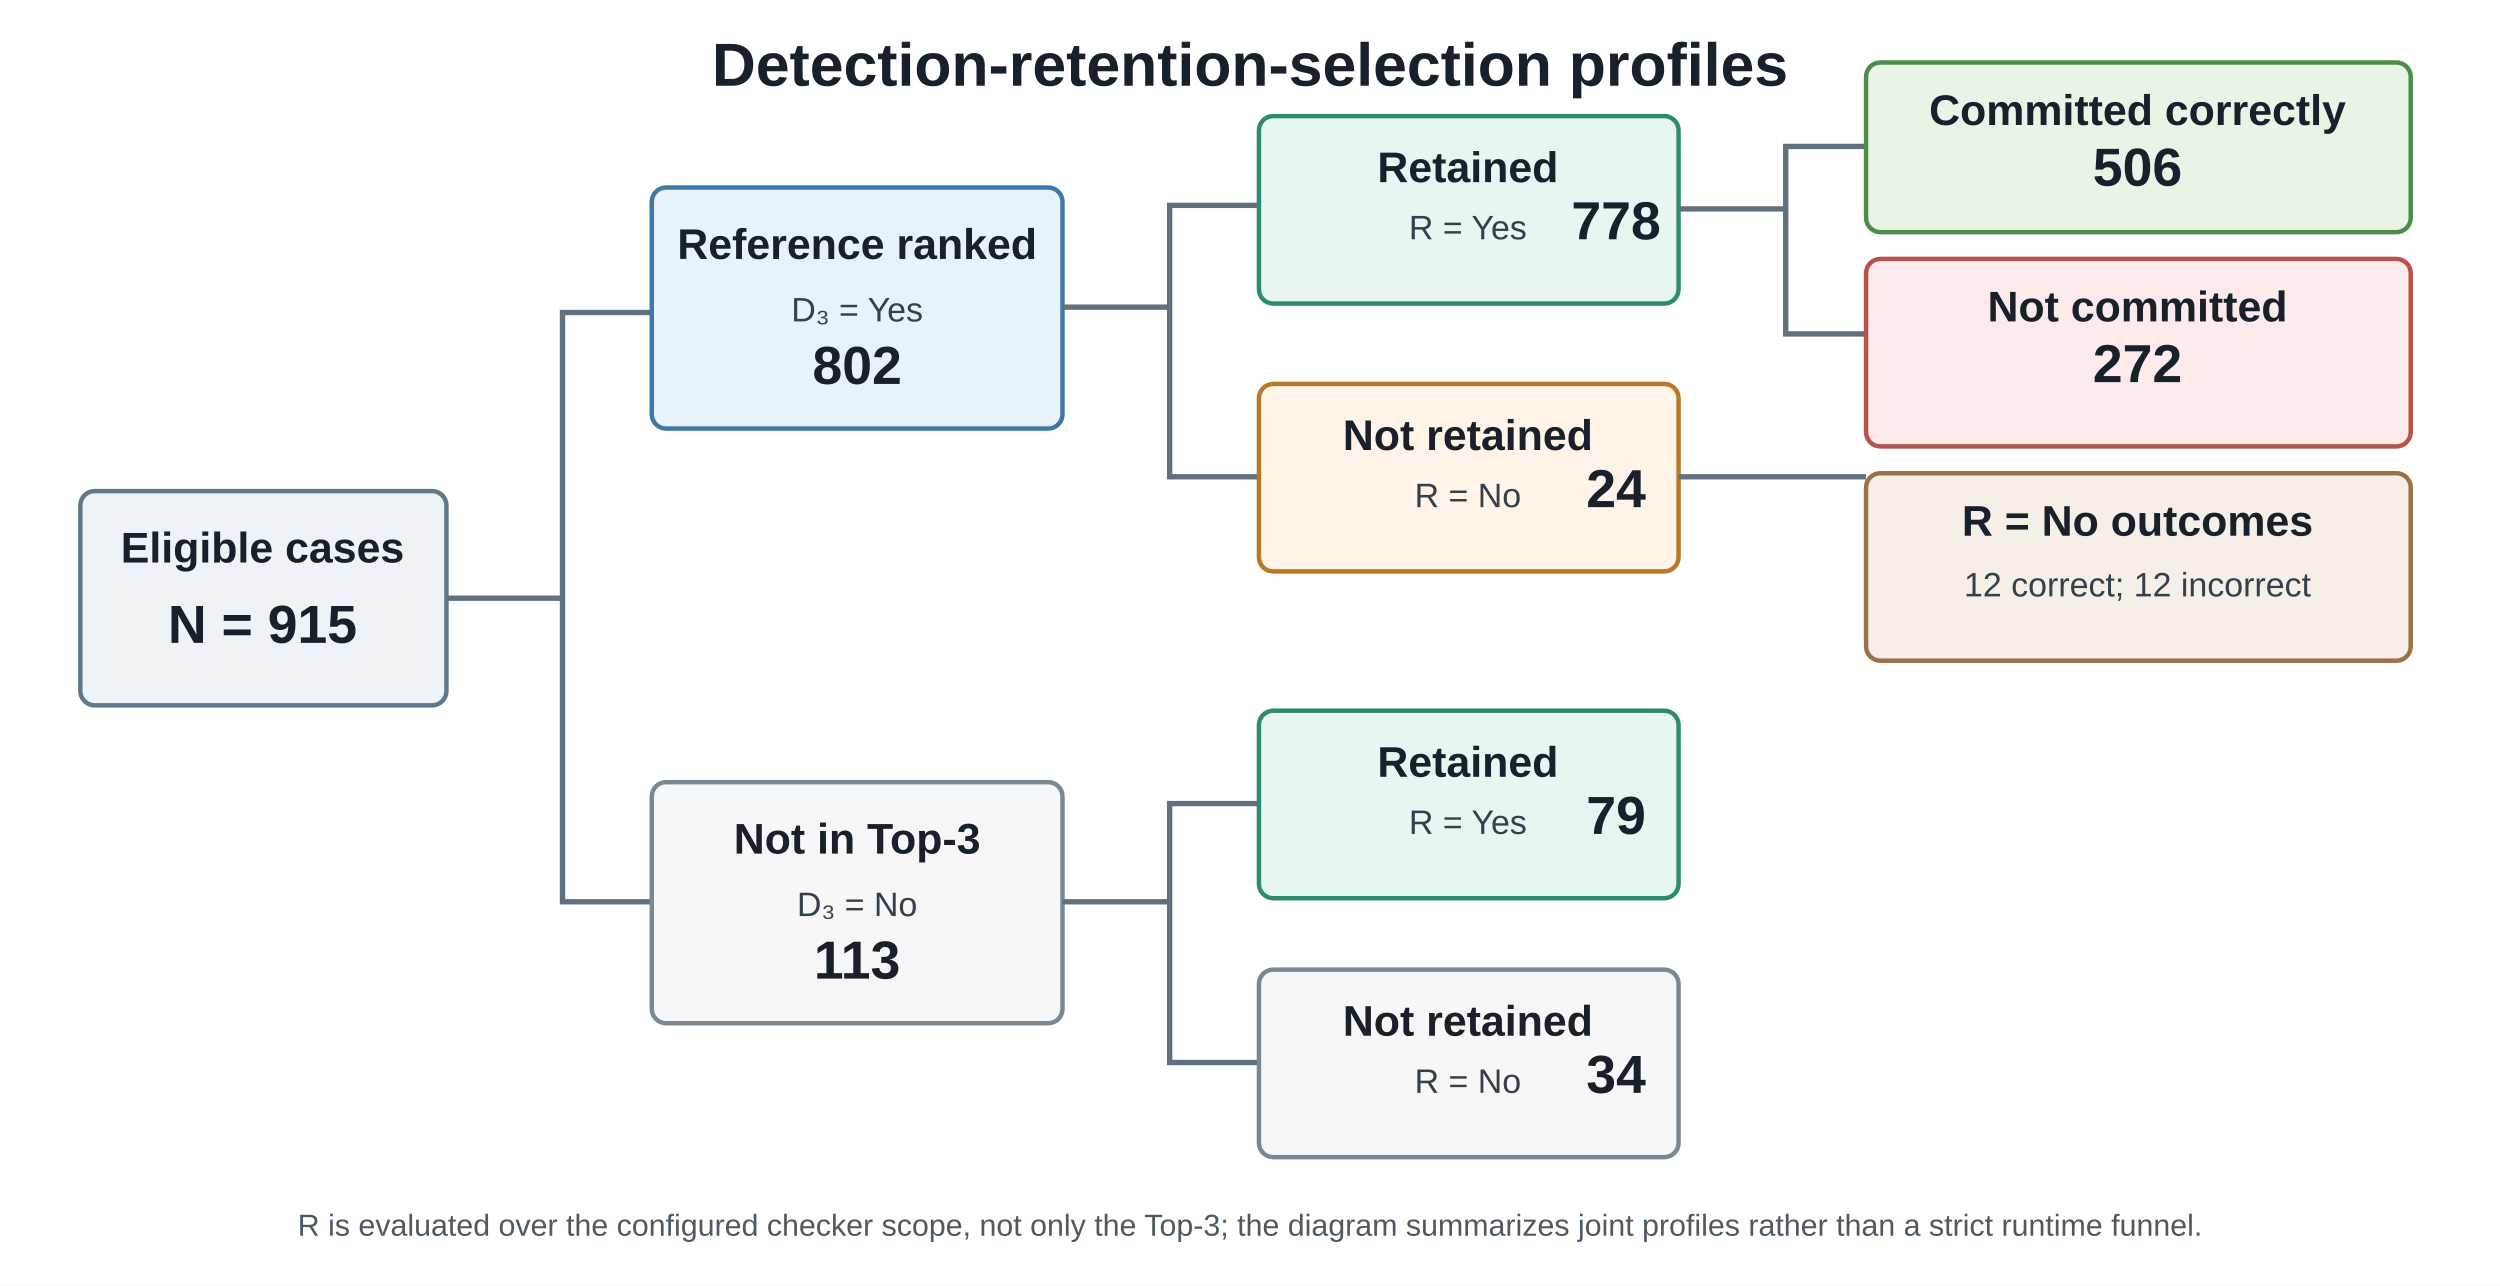
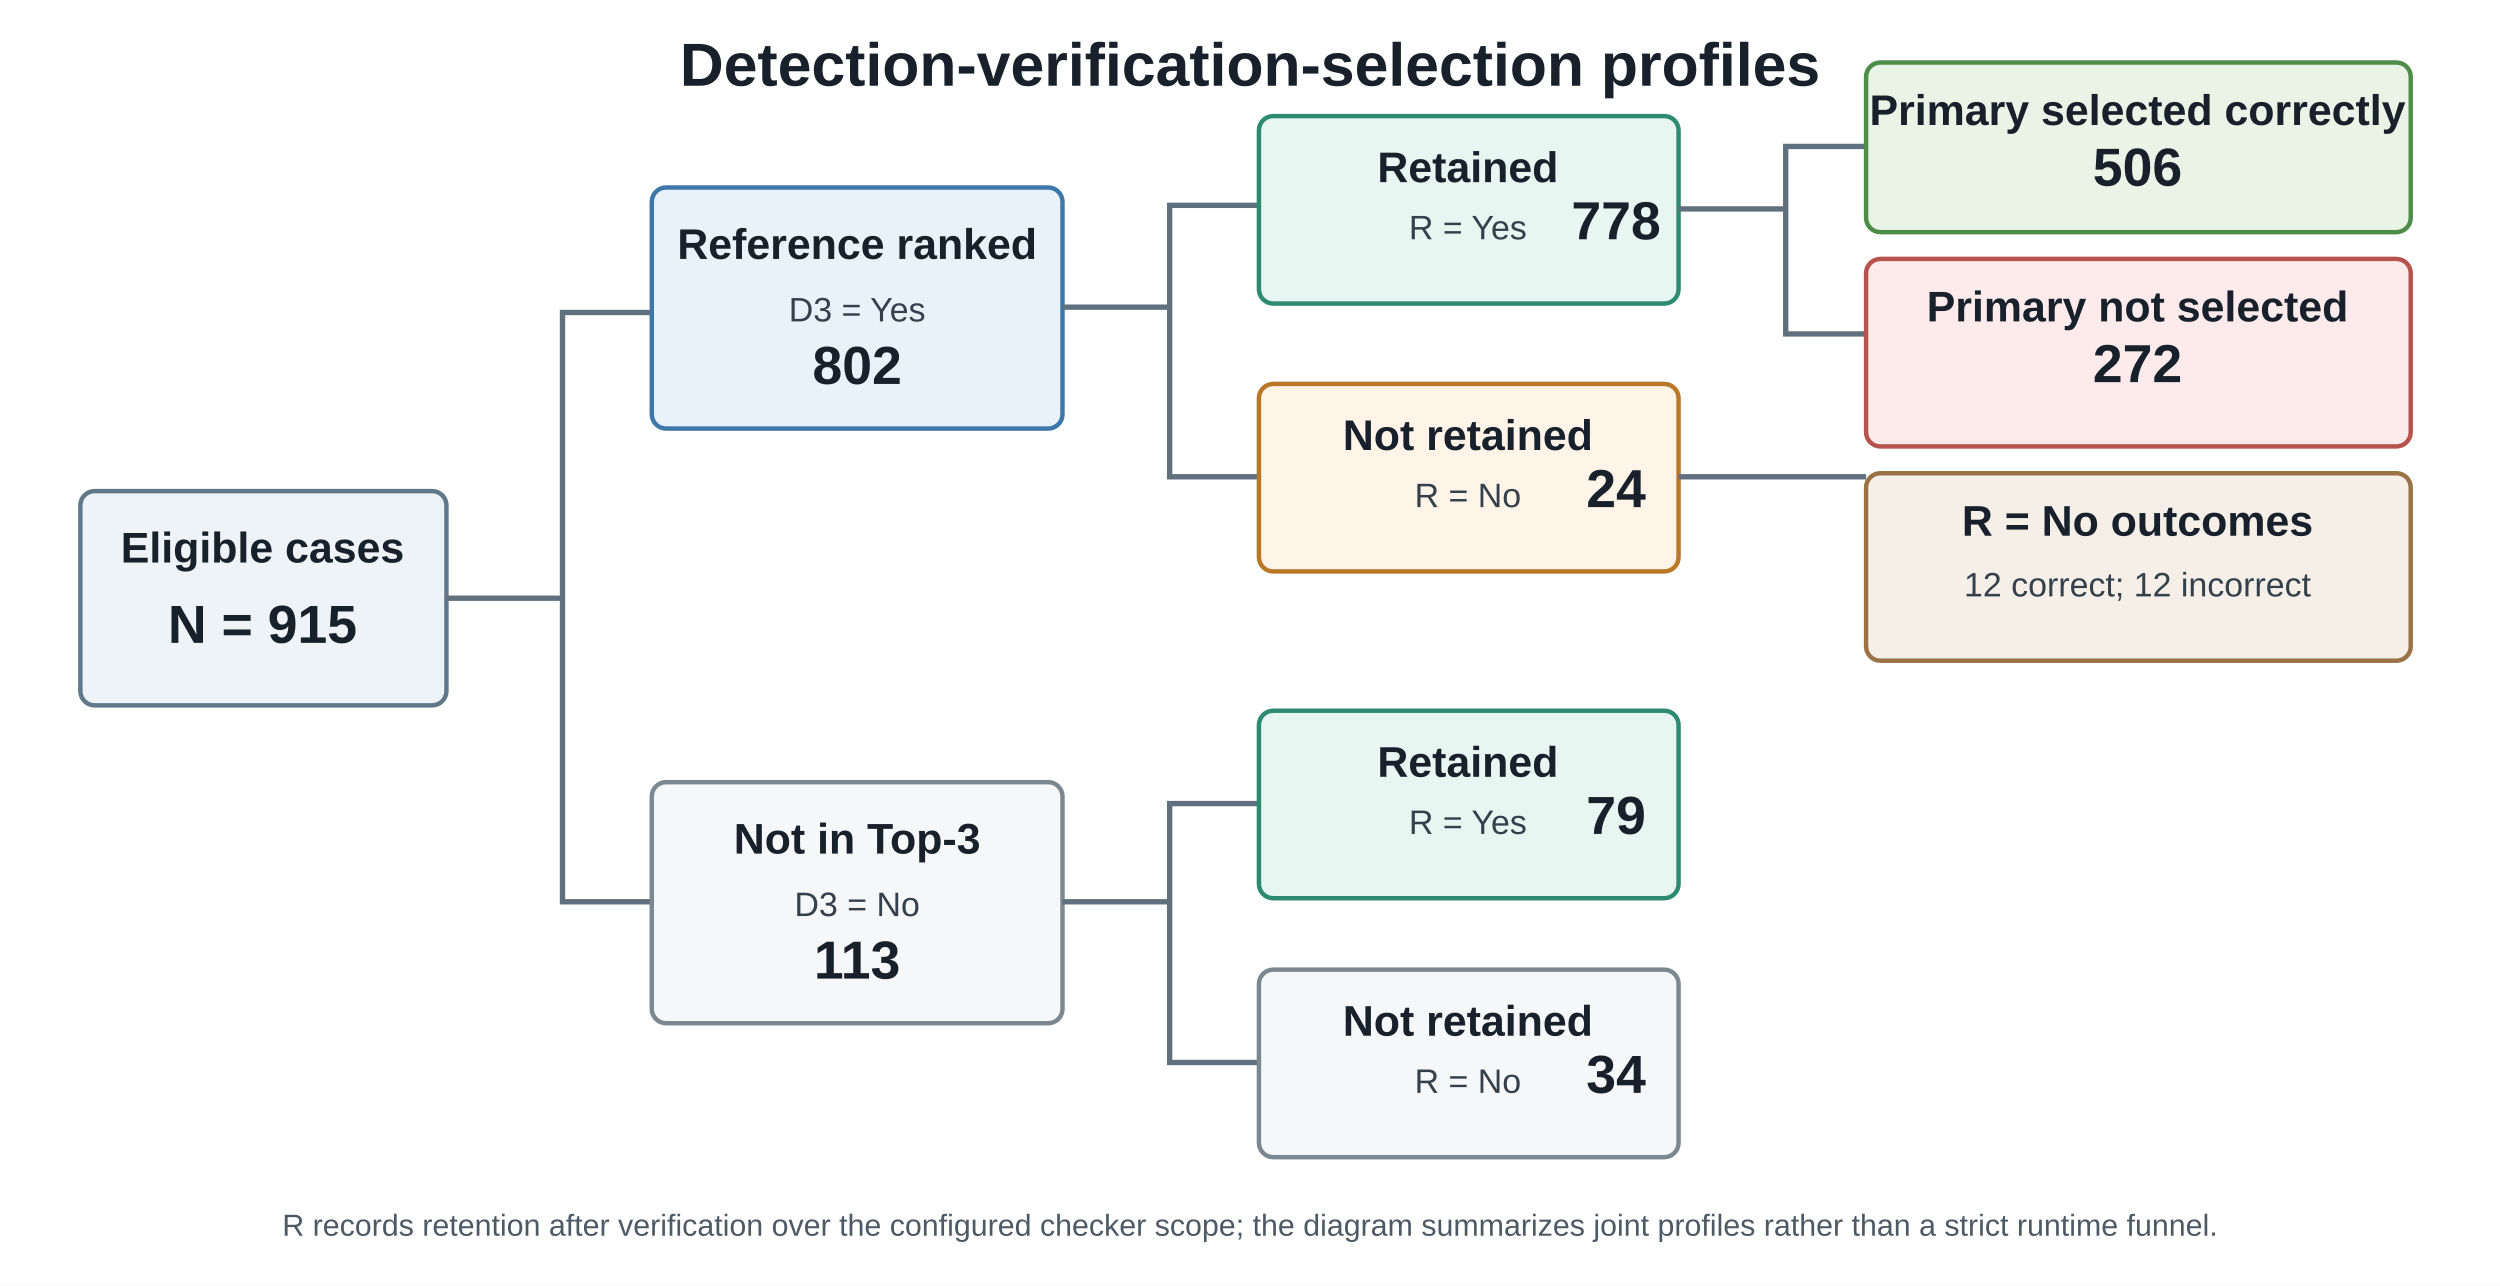
<svg xmlns="http://www.w3.org/2000/svg" width="1400" height="720" viewBox="0 0 1400 720">
  <rect width="1400" height="720" fill="#ffffff" />
  <style>
    .title { font: 700 34px Arial, sans-serif; fill: #18212b; }
    .head { font: 700 24px Arial, sans-serif; fill: #18212b; }
    .body { font: 19px Arial, sans-serif; fill: #34404c; }
    .count { font: 700 30px Arial, sans-serif; fill: #18212b; }
    .note { font: 17px Arial, sans-serif; fill: #4d5965; }
    .line { stroke: #61707e; stroke-width: 3; fill: none; }
    .box { stroke-width: 2.5; rx: 8; }
  </style>
-   <text x="700" y="48" text-anchor="middle" class="title">Detection-retention-selection profiles</text>
+   <text x="700" y="48" text-anchor="middle" class="title">Detection-verification-selection profiles</text>
  <rect x="45" y="275" width="205" height="120" class="box" fill="#eef3f7" stroke="#607889" />
  <text x="147" y="315" text-anchor="middle" class="head">Eligible cases</text>
  <text x="147" y="360" text-anchor="middle" class="count">N = 915</text>
  <path d="M250 335 H315 M315 335 V175 H365 M315 335 V505 H365" class="line" />
  <rect x="365" y="105" width="230" height="135" class="box" fill="#e8f2fb" stroke="#3d78a8" />
  <text x="480" y="145" text-anchor="middle" class="head">Reference ranked</text>
-   <text x="480" y="180" text-anchor="middle" class="body">D₃ = Yes</text>
+   <text x="480" y="180" text-anchor="middle" class="body">D3 = Yes</text>
  <text x="480" y="215" text-anchor="middle" class="count">802</text>
  <rect x="365" y="438" width="230" height="135" class="box" fill="#f6f7f8" stroke="#7b8791" />
  <text x="480" y="478" text-anchor="middle" class="head">Not in Top-3</text>
-   <text x="480" y="513" text-anchor="middle" class="body">D₃ = No</text>
+   <text x="480" y="513" text-anchor="middle" class="body">D3 = No</text>
  <text x="480" y="548" text-anchor="middle" class="count">113</text>
  <path d="M595 172 H655 M655 172 V115 H705 M655 172 V267 H705" class="line" />
  <path d="M595 505 H655 M655 505 V450 H705 M655 505 V595 H705" class="line" />
  <rect x="705" y="65" width="235" height="105" class="box" fill="#e8f6f1" stroke="#2e8b72" />
  <text x="822" y="102" text-anchor="middle" class="head">Retained</text>
  <text x="822" y="134" text-anchor="middle" class="body">R = Yes</text>
  <text x="905" y="134" text-anchor="middle" class="count">778</text>
  <rect x="705" y="215" width="235" height="105" class="box" fill="#fff4e7" stroke="#b87828" />
  <text x="822" y="252" text-anchor="middle" class="head">Not retained</text>
  <text x="822" y="284" text-anchor="middle" class="body">R = No</text>
  <text x="905" y="284" text-anchor="middle" class="count">24</text>
  <rect x="705" y="398" width="235" height="105" class="box" fill="#e8f6f1" stroke="#2e8b72" />
  <text x="822" y="435" text-anchor="middle" class="head">Retained</text>
  <text x="822" y="467" text-anchor="middle" class="body">R = Yes</text>
  <text x="905" y="467" text-anchor="middle" class="count">79</text>
  <rect x="705" y="543" width="235" height="105" class="box" fill="#f6f7f8" stroke="#7b8791" />
  <text x="822" y="580" text-anchor="middle" class="head">Not retained</text>
  <text x="822" y="612" text-anchor="middle" class="body">R = No</text>
  <text x="905" y="612" text-anchor="middle" class="count">34</text>
  <path d="M940 117 H1000 M1000 117 V82 H1045 M1000 117 V187 H1045" class="line" />
  <path d="M940 267 H1045" class="line" />
  <rect x="1045" y="35" width="305" height="95" class="box" fill="#e9f4e7" stroke="#4d8d48" />
-   <text x="1197" y="70" text-anchor="middle" class="head">Committed correctly</text>
+   <text x="1197" y="70" text-anchor="middle" class="head">Primary selected correctly</text>
  <text x="1197" y="104" text-anchor="middle" class="count">506</text>
  <rect x="1045" y="145" width="305" height="105" class="box" fill="#fcebea" stroke="#b6534c" />
-   <text x="1197" y="180" text-anchor="middle" class="head">Not committed</text>
+   <text x="1197" y="180" text-anchor="middle" class="head">Primary not selected</text>
  <text x="1197" y="214" text-anchor="middle" class="count">272</text>
  <rect x="1045" y="265" width="305" height="105" class="box" fill="#f5efe8" stroke="#9b7246" />
  <text x="1197" y="300" text-anchor="middle" class="head">R = No outcomes</text>
  <text x="1197" y="334" text-anchor="middle" class="body">12 correct; 12 incorrect</text>
-   <text x="700" y="692" text-anchor="middle" class="note">R is evaluated over the configured checker scope, not only the Top-3; the diagram summarizes joint profiles rather than a strict runtime funnel.</text>
+   <text x="700" y="692" text-anchor="middle" class="note">R records retention after verification over the configured checker scope; the diagram summarizes joint profiles rather than a strict runtime funnel.</text>
</svg>
